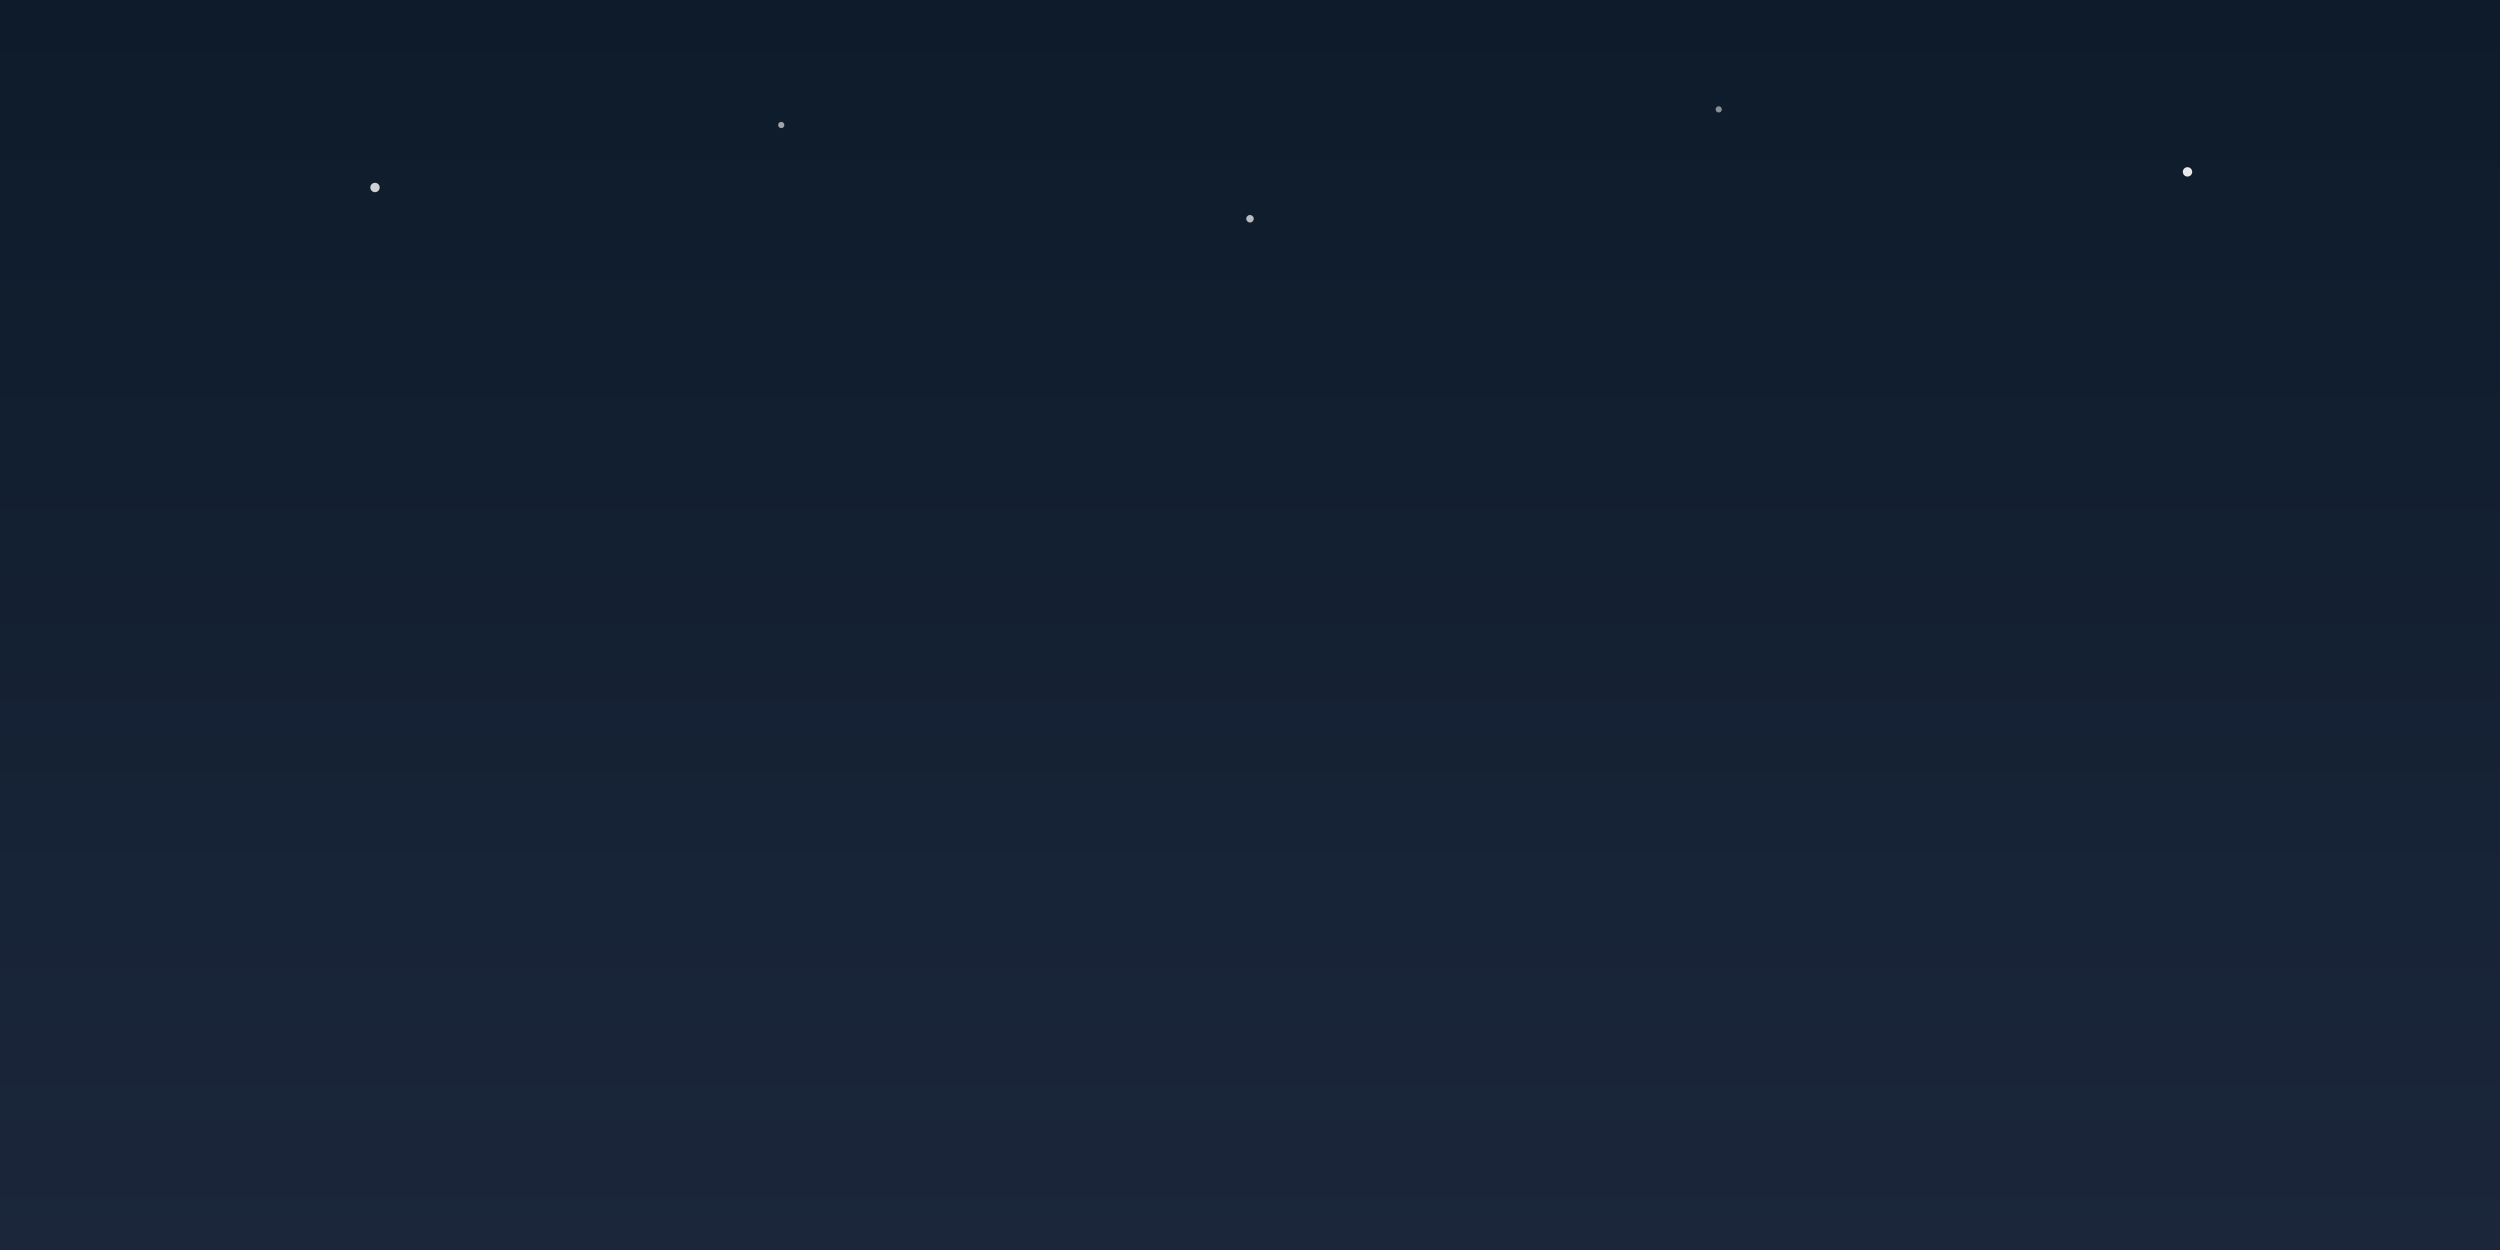
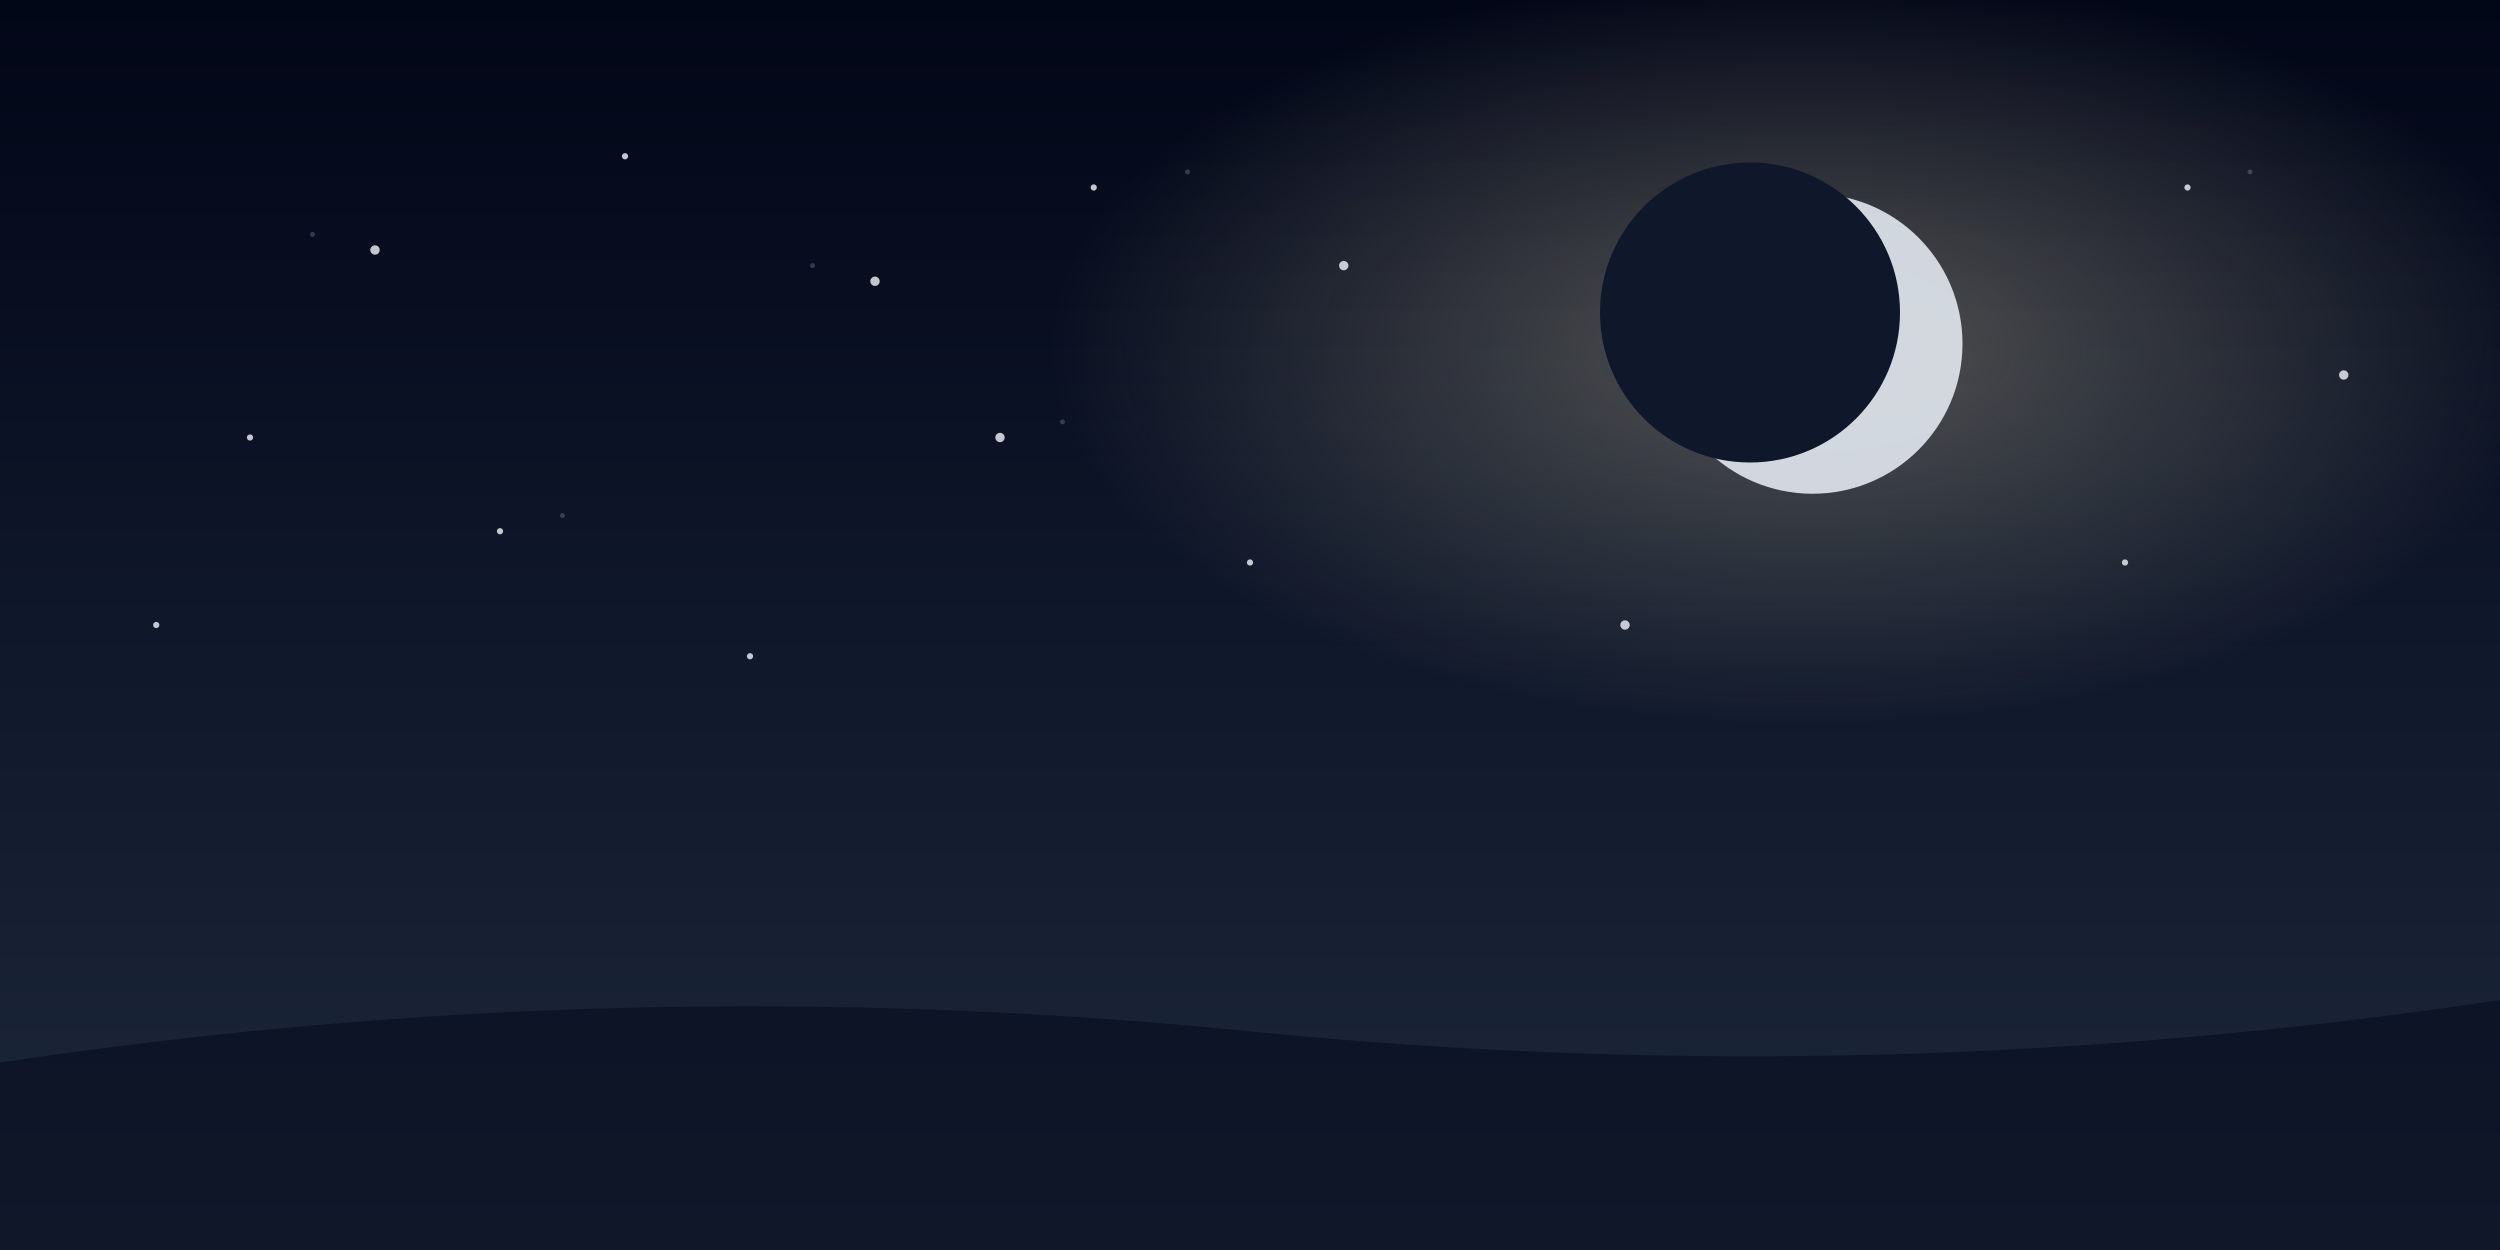
<svg xmlns="http://www.w3.org/2000/svg" viewBox="0 0 800 400" preserveAspectRatio="xMidYMid slice">
  <defs>
-     <linearGradient id="sky" x1="0%" y1="0%" x2="0%" y2="100%">
-       <stop offset="0%" style="stop-color:#0d1b2a" />
-       <stop offset="100%" style="stop-color:#1b263b" />
+     <linearGradient id="nightSky" x1="0%" y1="0%" x2="0%" y2="100%">
+       <stop offset="0%" style="stop-color:#020617" />
+       <stop offset="50%" style="stop-color:#0f172a" />
+       <stop offset="100%" style="stop-color:#1e293b" />
    </linearGradient>
+     <radialGradient id="moonGlow" cx="72%" cy="28%" r="30%">
+       <stop offset="0%" style="stop-color:#fef3c7;stop-opacity:0.3" />
+       <stop offset="100%" style="stop-color:#fef3c7;stop-opacity:0" />
+     </radialGradient>
  </defs>
-   <rect width="800" height="400" fill="url(#sky)" />
-   <circle cx="120" cy="60" r="1.5" fill="white" opacity="0.8" />
-   <circle cx="250" cy="40" r="1" fill="white" opacity="0.6" />
-   <circle cx="400" cy="70" r="1.2" fill="white" opacity="0.7" />
-   <circle cx="550" cy="35" r="1" fill="white" opacity="0.5" />
-   <circle cx="700" cy="55" r="1.5" fill="white" opacity="0.9" />
-   <path d="M620 80 A50 50 0 1 1 520 100 A40 40 0 1 0 620 80" fill="#e8eaf6" opacity="0.95" />
+   <rect width="800" height="400" fill="url(#nightSky)" />
+   <rect width="800" height="400" fill="url(#moonGlow)" />
+   <circle cx="580" cy="110" r="48" fill="#e2e8f0" opacity="0.9" />
+   <circle cx="560" cy="100" r="48" fill="#0f172a" />
+   <g fill="#f1f5f9" opacity="0.8">
+     <circle cx="120" cy="80" r="1.5" />
+     <circle cx="200" cy="50" r="1" />
+     <circle cx="280" cy="90" r="1.5" />
+     <circle cx="350" cy="60" r="1" />
+     <circle cx="430" cy="85" r="1.5" />
+     <circle cx="80" cy="140" r="1" />
+     <circle cx="160" cy="170" r="1" />
+     <circle cx="320" cy="140" r="1.5" />
+     <circle cx="700" cy="60" r="1" />
+     <circle cx="750" cy="120" r="1.5" />
+     <circle cx="680" cy="180" r="1" />
+     <circle cx="50" cy="200" r="1" />
+     <circle cx="240" cy="210" r="1" />
+     <circle cx="400" cy="180" r="1" />
+     <circle cx="520" cy="200" r="1.5" />
+   </g>
+   <g fill="#94a3b8" opacity="0.3">
+     <circle cx="100" cy="75" r="0.8" />
+     <circle cx="260" cy="85" r="0.8" />
+     <circle cx="380" cy="55" r="0.8" />
+     <circle cx="720" cy="55" r="0.8" />
+     <circle cx="180" cy="165" r="0.8" />
+     <circle cx="340" cy="135" r="0.8" />
+   </g>
+   <path d="M 0 340 Q 200 310 400 330 T 800 320 L 800 400 L 0 400 Z" fill="#020617" opacity="0.5" />
</svg>
